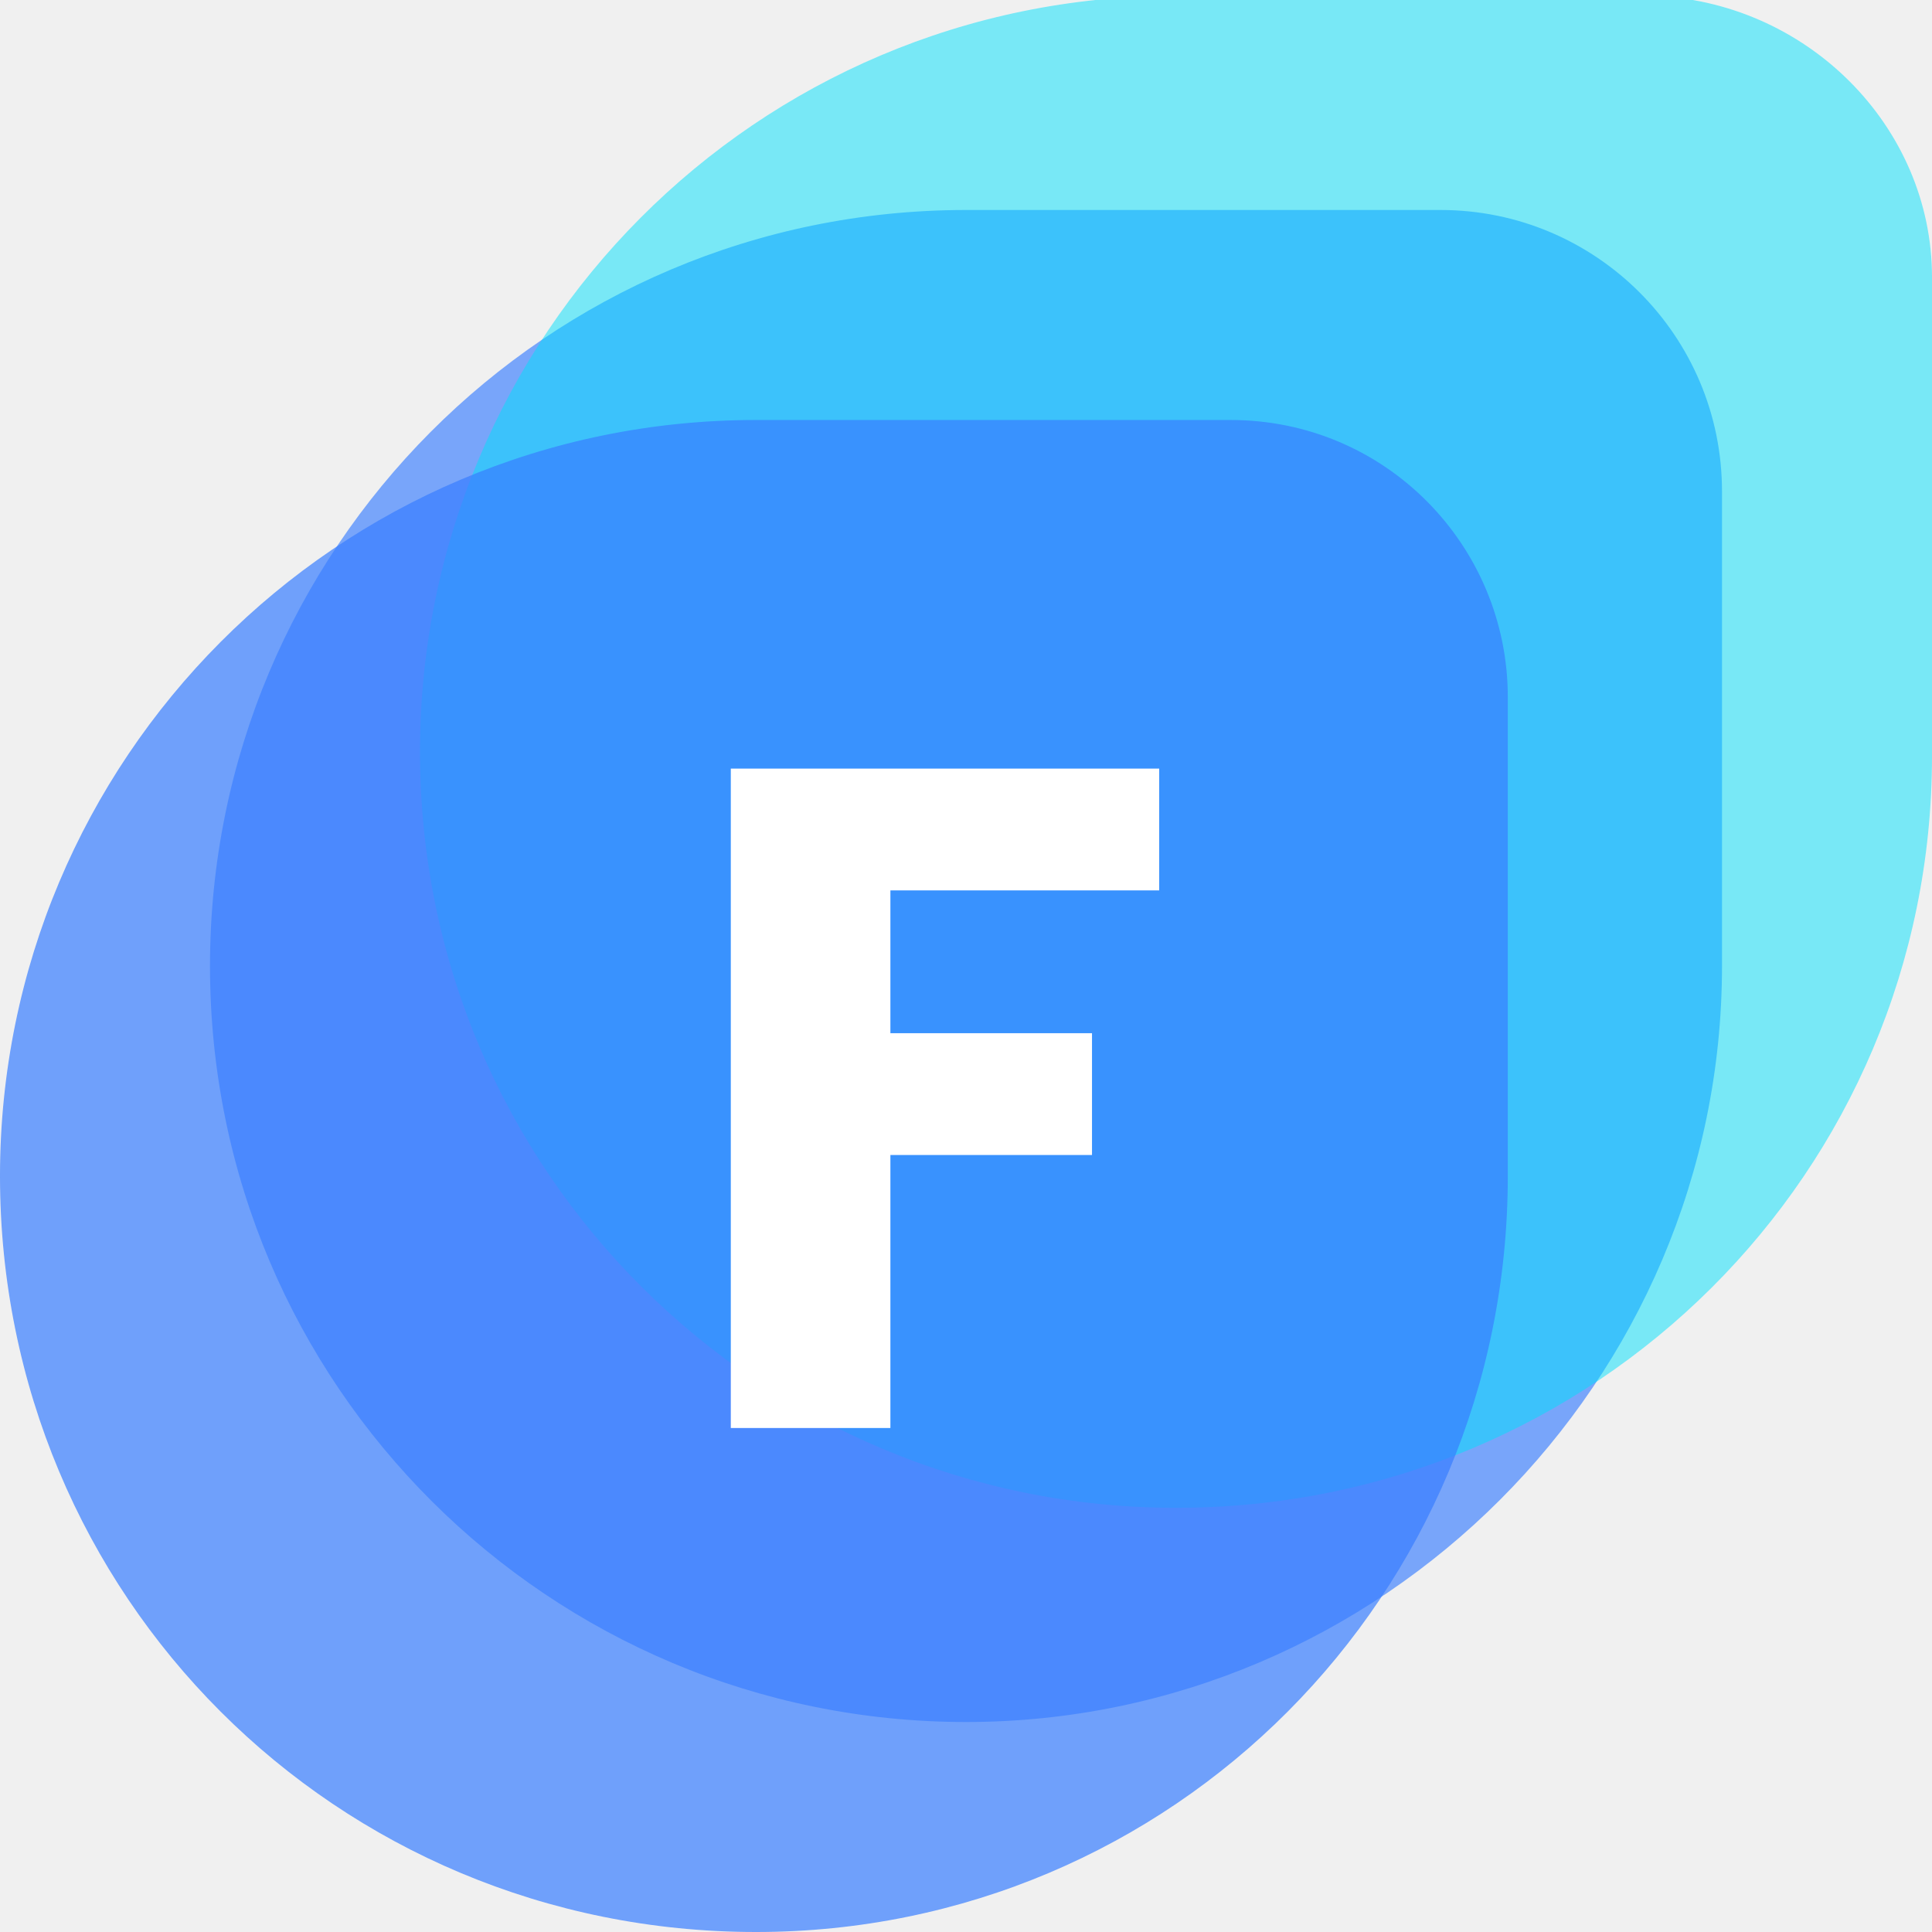
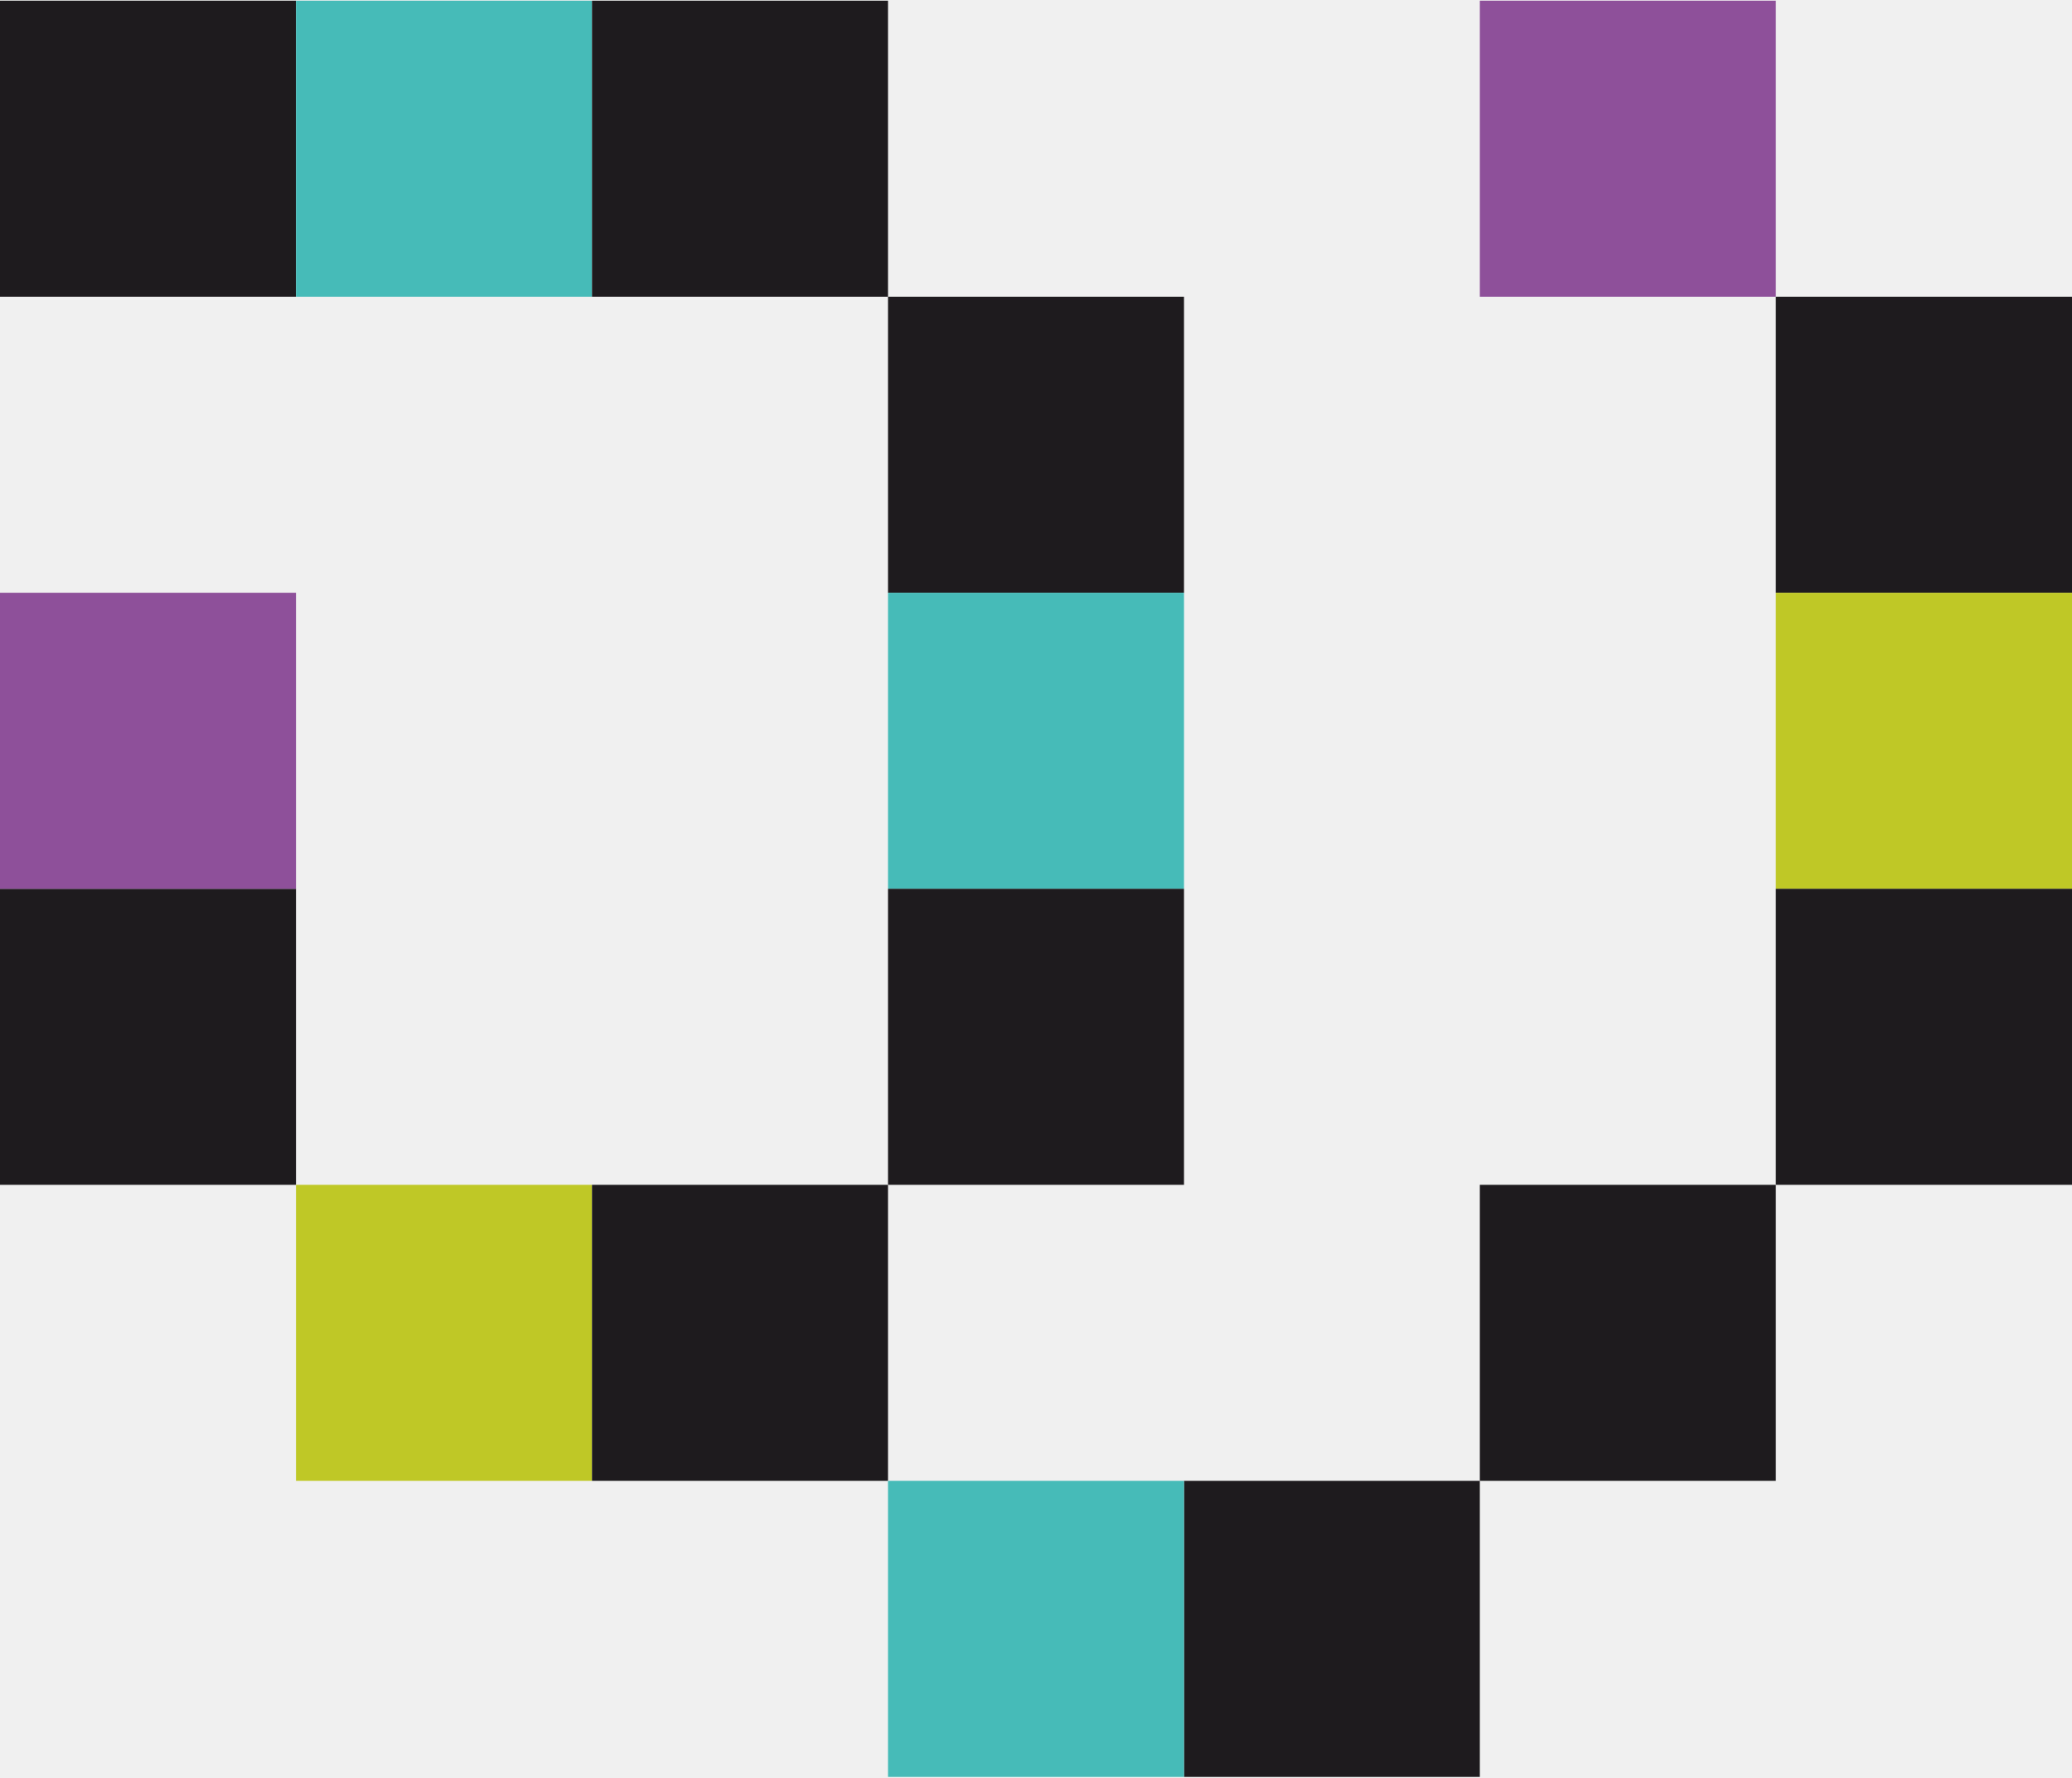
- <svg xmlns="http://www.w3.org/2000/svg" width="46" height="46" viewBox="0 0 46 46" fill="none">
-   <g clip-path="url(#clip0)">
-     <path opacity="0.65" d="M23 41C13.1 41 5 33 5 23C5 13.1 13 5 23 5H34.3C38 5 41 8 41 11.7V23C41 32.9 32.9 41 23 41Z" fill="#377dff" />
-     <path opacity="0.5" d="M28 35.9C18.1 35.9 10 27.9 10 17.9C10 8 18 -0.1 28 -0.1H39.3C43 2.44156e-05 46 3 46 6.6V18C46 27.9 38 35.9 28 35.9Z" fill="#00DFFC" />
-     <path opacity="0.7" d="M18 46C8 46 0 38 0 28C0 18.1 8 10 18 10H29.3C33 10 35.9 13 35.9 16.6V28C35.9 38 27.9 46 18 46Z" fill="#377dff" />
-     <path d="M17.4 34V18.3H27.6V21.2H21.2V24.6H26V27.5H21.2V34H17.4Z" fill="white" />
+ <svg xmlns="http://www.w3.org/2000/svg" xml:space="preserve" width="436px" height="374px" version="1.1" style="shape-rendering:geometricPrecision; text-rendering:geometricPrecision; image-rendering:optimizeQuality; fill-rule:evenodd; clip-rule:evenodd" viewBox="0 0 124.11 106.38">
+   <defs>
+     <style type="text/css">
+    
+     .fil0 {fill:#1E1B1E;fill-rule:nonzero}
+     .fil1 {fill:#46BBB8;fill-rule:nonzero}
+     .fil2 {fill:#8E509A;fill-rule:nonzero}
+     .fil3 {fill:#BFC826;fill-rule:nonzero}
+    
+   </style>
+   </defs>
+   <g id="Layer_x0020_1">
+     <g id="_1319372466192">
+       <polygon class="fil0" points="0,17.73 17.73,17.73 17.73,0 0,0 " />
+       <polygon class="fil1" points="17.73,17.73 35.46,17.73 35.46,0 17.73,0 " />
+       <polygon class="fil0" points="35.46,17.73 53.19,17.73 53.19,0 35.46,0 " />
+       <polygon class="fil0" points="0,70.92 17.73,70.92 17.73,53.19 0,53.19 " />
+       <polygon class="fil2" points="0,53.19 17.73,53.19 17.73,35.46 0,35.46 " />
+       <polygon class="fil3" points="17.73,88.65 35.46,88.65 35.46,70.92 17.73,70.92 " />
+       <polygon class="fil0" points="35.46,88.65 53.19,88.65 53.19,70.92 35.46,70.92 " />
+       <polygon class="fil0" points="53.19,35.46 70.92,35.46 70.92,17.73 53.19,17.73 " />
+       <polygon class="fil1" points="53.19,53.19 70.92,53.19 70.92,35.46 53.19,35.46 " />
+       <polygon class="fil0" points="53.19,70.92 70.92,70.92 70.92,53.19 53.19,53.19 " />
+       <polygon class="fil2" points="88.64,17.73 106.37,17.73 106.37,0 88.64,0 " />
+       <polygon class="fil0" points="70.92,106.38 88.64,106.38 88.64,88.65 70.92,88.65 " />
+       <polygon class="fil1" points="53.19,106.38 70.92,106.38 70.92,88.65 53.19,88.65 " />
+       <polygon class="fil0" points="88.64,88.65 106.37,88.65 106.37,70.92 88.64,70.92 " />
+       <polygon class="fil0" points="106.37,35.46 124.11,35.46 124.11,17.73 106.37,17.73 " />
+       <polygon class="fil3" points="106.37,53.19 124.11,53.19 124.11,35.46 106.37,35.46 " />
+       <polygon class="fil0" points="106.37,70.92 124.11,70.92 124.11,53.19 106.37,53.19 " />
+     </g>
  </g>
-   <defs>
-     <clipPath id="clip0">
-       <rect width="46" height="46" fill="white" />
-     </clipPath>
-   </defs>
</svg>
